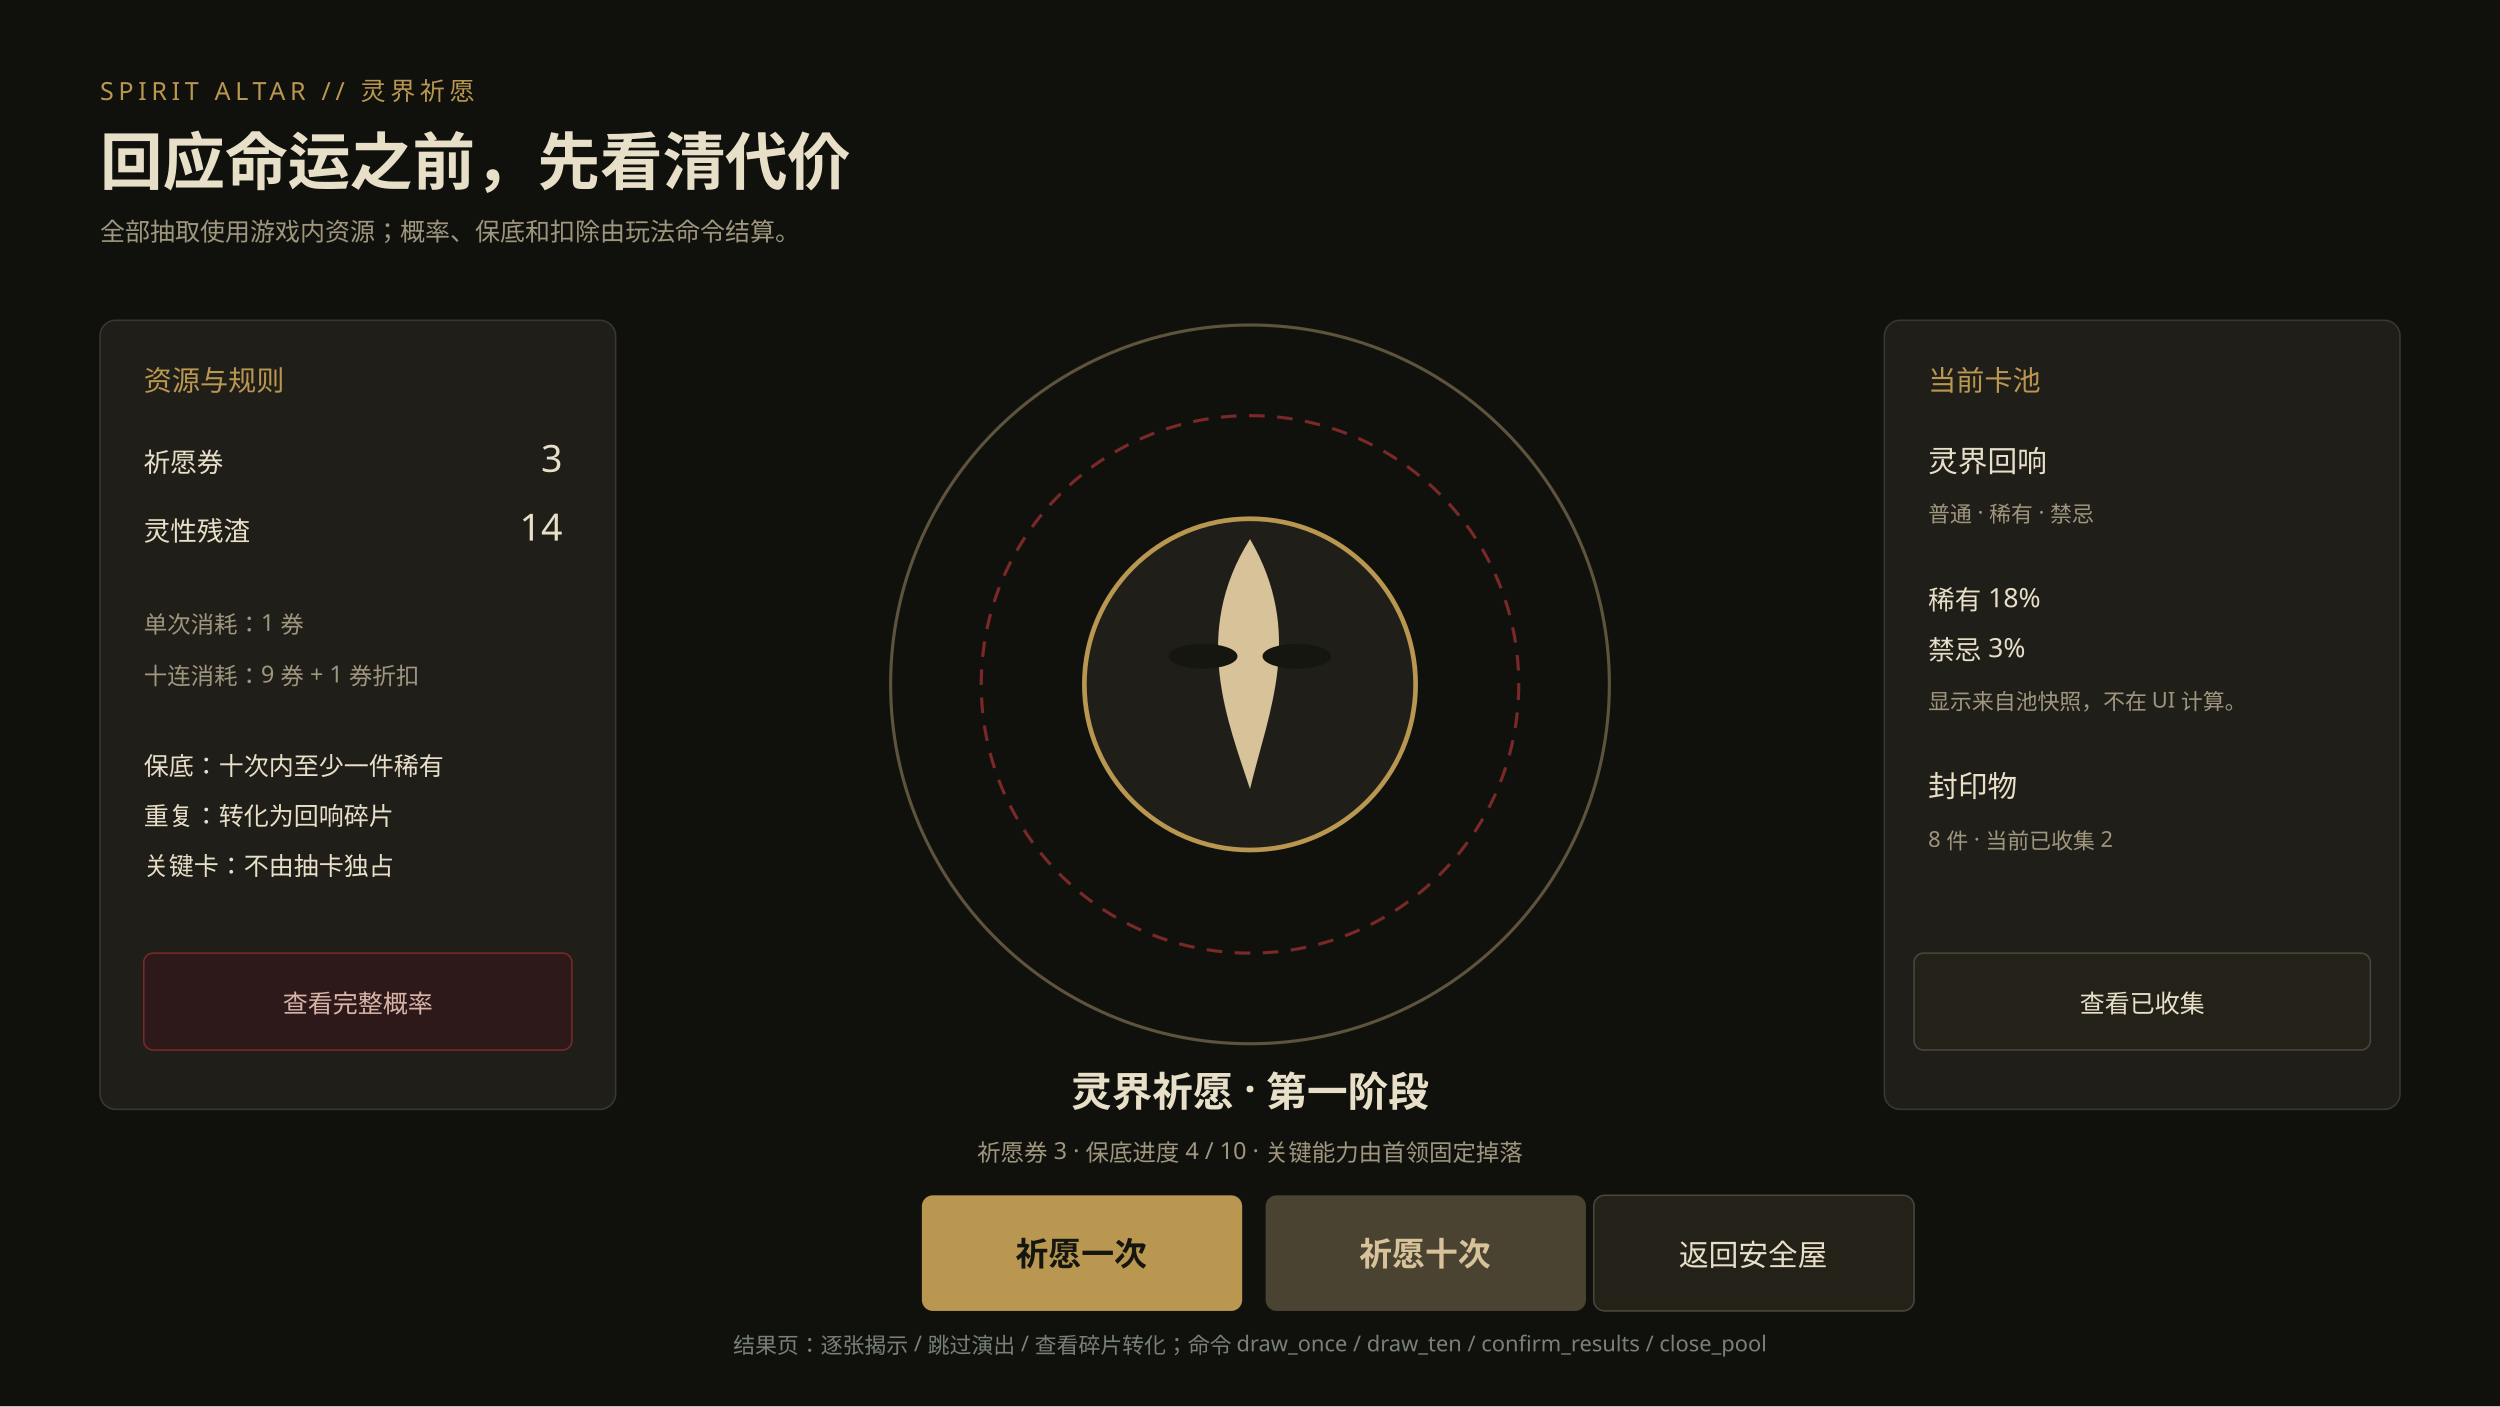
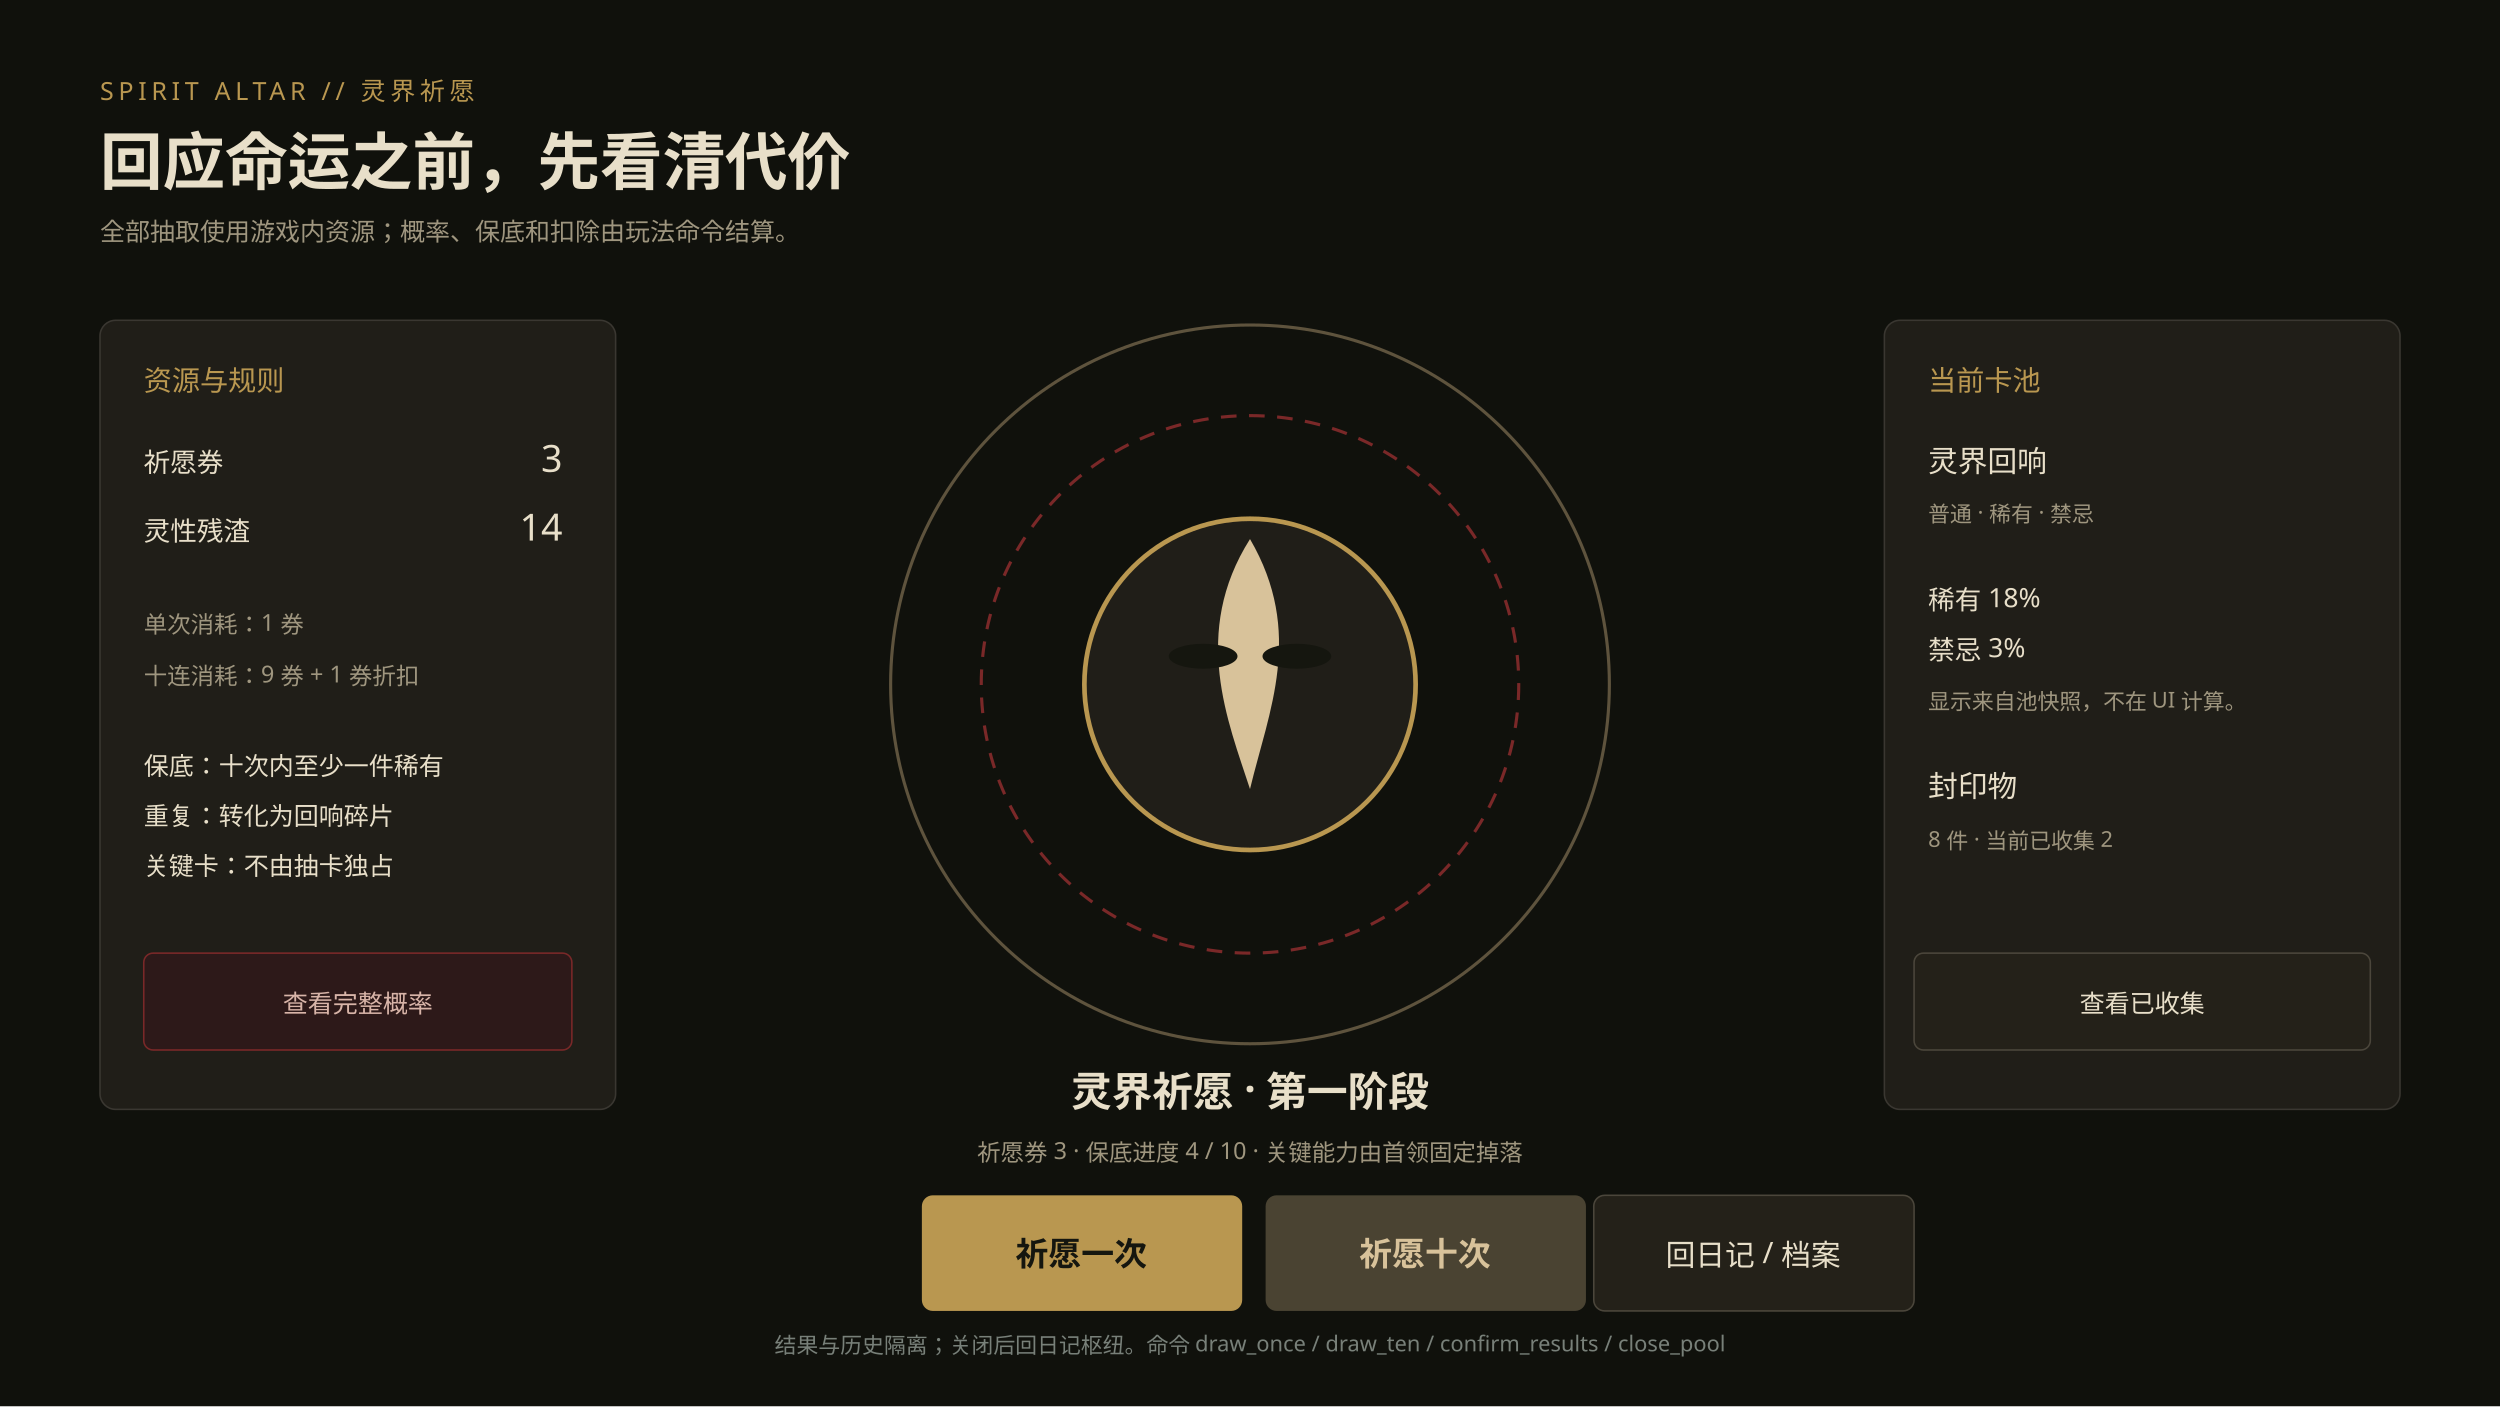
<svg xmlns="http://www.w3.org/2000/svg" width="1600" height="900" viewBox="0 0 1600 900">
  <rect width="1600" height="900" fill="#10110c" />
  <g font-family="Microsoft YaHei, sans-serif">
    <text x="64" y="64" fill="#b99750" font-size="16" letter-spacing="3">SPIRIT ALTAR // 灵界祈愿</text>
    <text x="64" y="118" fill="#e8dfc9" font-size="40" font-weight="700">回应命运之前，先看清代价</text>
    <text x="64" y="154" fill="#9f967f" font-size="16">全部抽取使用游戏内资源；概率、保底和扣除由玩法命令结算。</text>
    <circle cx="800" cy="438" r="230" fill="none" stroke="#5e533d" stroke-width="2" />
    <circle cx="800" cy="438" r="172" fill="none" stroke="#7a2828" stroke-width="2" stroke-dasharray="10 8" />
    <circle cx="800" cy="438" r="106" fill="#201e18" stroke="#b99750" stroke-width="3" />
    <path d="M800,345 C835,405 812,455 800,505 C786,462 762,405 800,345 Z" fill="#d8c29a" />
    <ellipse cx="770" cy="420" rx="22" ry="8" fill="#15160f" />
    <ellipse cx="830" cy="420" rx="22" ry="8" fill="#15160f" />
    <text x="800" y="708" text-anchor="middle" fill="#e8dfc9" font-size="26" font-weight="700">灵界祈愿 · 第一阶段</text>
    <text x="800" y="743" text-anchor="middle" fill="#9f967f" font-size="15">祈愿券 3 · 保底进度 4 / 10 · 关键能力由首领固定掉落</text>
    <rect x="64" y="205" width="330" height="505" rx="10" fill="#201e18" stroke="#3a3731" />
    <text x="92" y="250" fill="#b99750" font-size="18">资源与规则</text>
    <text x="92" y="302" fill="#e8dfc9" font-size="17">祈愿券</text>
    <text x="360" y="302" fill="#e8dfc9" font-size="24" text-anchor="end">3</text>
    <text x="92" y="346" fill="#e8dfc9" font-size="17">灵性残渣</text>
    <text x="360" y="346" fill="#e8dfc9" font-size="24" text-anchor="end">14</text>
    <text x="92" y="405" fill="#9f967f" font-size="15">单次消耗：1 券</text>
    <text x="92" y="438" fill="#9f967f" font-size="15">十连消耗：9 券 + 1 券折扣</text>
    <text x="92" y="496" fill="#e8dfc9" font-size="16">保底：十次内至少一件稀有</text>
    <text x="92" y="528" fill="#e8dfc9" font-size="16">重复：转化为回响碎片</text>
    <text x="92" y="560" fill="#e8dfc9" font-size="16">关键卡：不由抽卡独占</text>
    <rect x="92" y="610" width="274" height="62" rx="6" fill="#2d1919" stroke="#7a2828" />
    <text x="229" y="648" text-anchor="middle" fill="#d8b4a8" font-size="16">查看完整概率</text>
    <rect x="1206" y="205" width="330" height="505" rx="10" fill="#201e18" stroke="#3a3731" />
    <text x="1234" y="250" fill="#b99750" font-size="18">当前卡池</text>
    <text x="1234" y="302" fill="#e8dfc9" font-size="19">灵界回响</text>
    <text x="1234" y="334" fill="#9f967f" font-size="14">普通 · 稀有 · 禁忌</text>
    <text x="1234" y="390" fill="#e8dfc9" font-size="17">稀有 18%</text>
    <text x="1234" y="422" fill="#e8dfc9" font-size="17">禁忌 3%</text>
    <text x="1234" y="454" fill="#9f967f" font-size="14">显示来自池快照，不在 UI 计算。</text>
    <text x="1234" y="510" fill="#e8dfc9" font-size="19">封印物</text>
    <text x="1234" y="542" fill="#9f967f" font-size="14">8 件 · 当前已收集 2</text>
    <rect x="1225" y="610" width="292" height="62" rx="6" fill="#242119" stroke="#4b463b" />
    <text x="1371" y="648" text-anchor="middle" fill="#e8dfc9" font-size="16">查看已收集</text>
    <rect x="590" y="765" width="205" height="74" rx="7" fill="#b99750" />
    <text x="692" y="810" text-anchor="middle" fill="#15160f" font-size="21" font-weight="700">祈愿一次</text>
    <rect x="810" y="765" width="205" height="74" rx="7" fill="#4a4332" />
    <text x="912" y="810" text-anchor="middle" fill="#d8c29a" font-size="21" font-weight="700">祈愿十次</text>
    <rect x="1020" y="765" width="205" height="74" rx="7" fill="#242119" stroke="#4b463b" />
-     <text x="1122" y="810" text-anchor="middle" fill="#e8dfc9" font-size="19">返回安全屋</text>
-     <text x="800" y="866" text-anchor="middle" fill="#788079" font-size="14">结果页：逐张揭示 / 跳过演出 / 查看碎片转化；命令 draw_once / draw_ten / confirm_results / close_pool</text>
+     <text x="1122" y="810" text-anchor="middle" fill="#e8dfc9" font-size="19">回日记 / 档案</text>
+     <text x="800" y="866" text-anchor="middle" fill="#788079" font-size="14">结果与历史隔离；关闭后回日记枢纽。命令 draw_once / draw_ten / confirm_results / close_pool</text>
  </g>
</svg>
